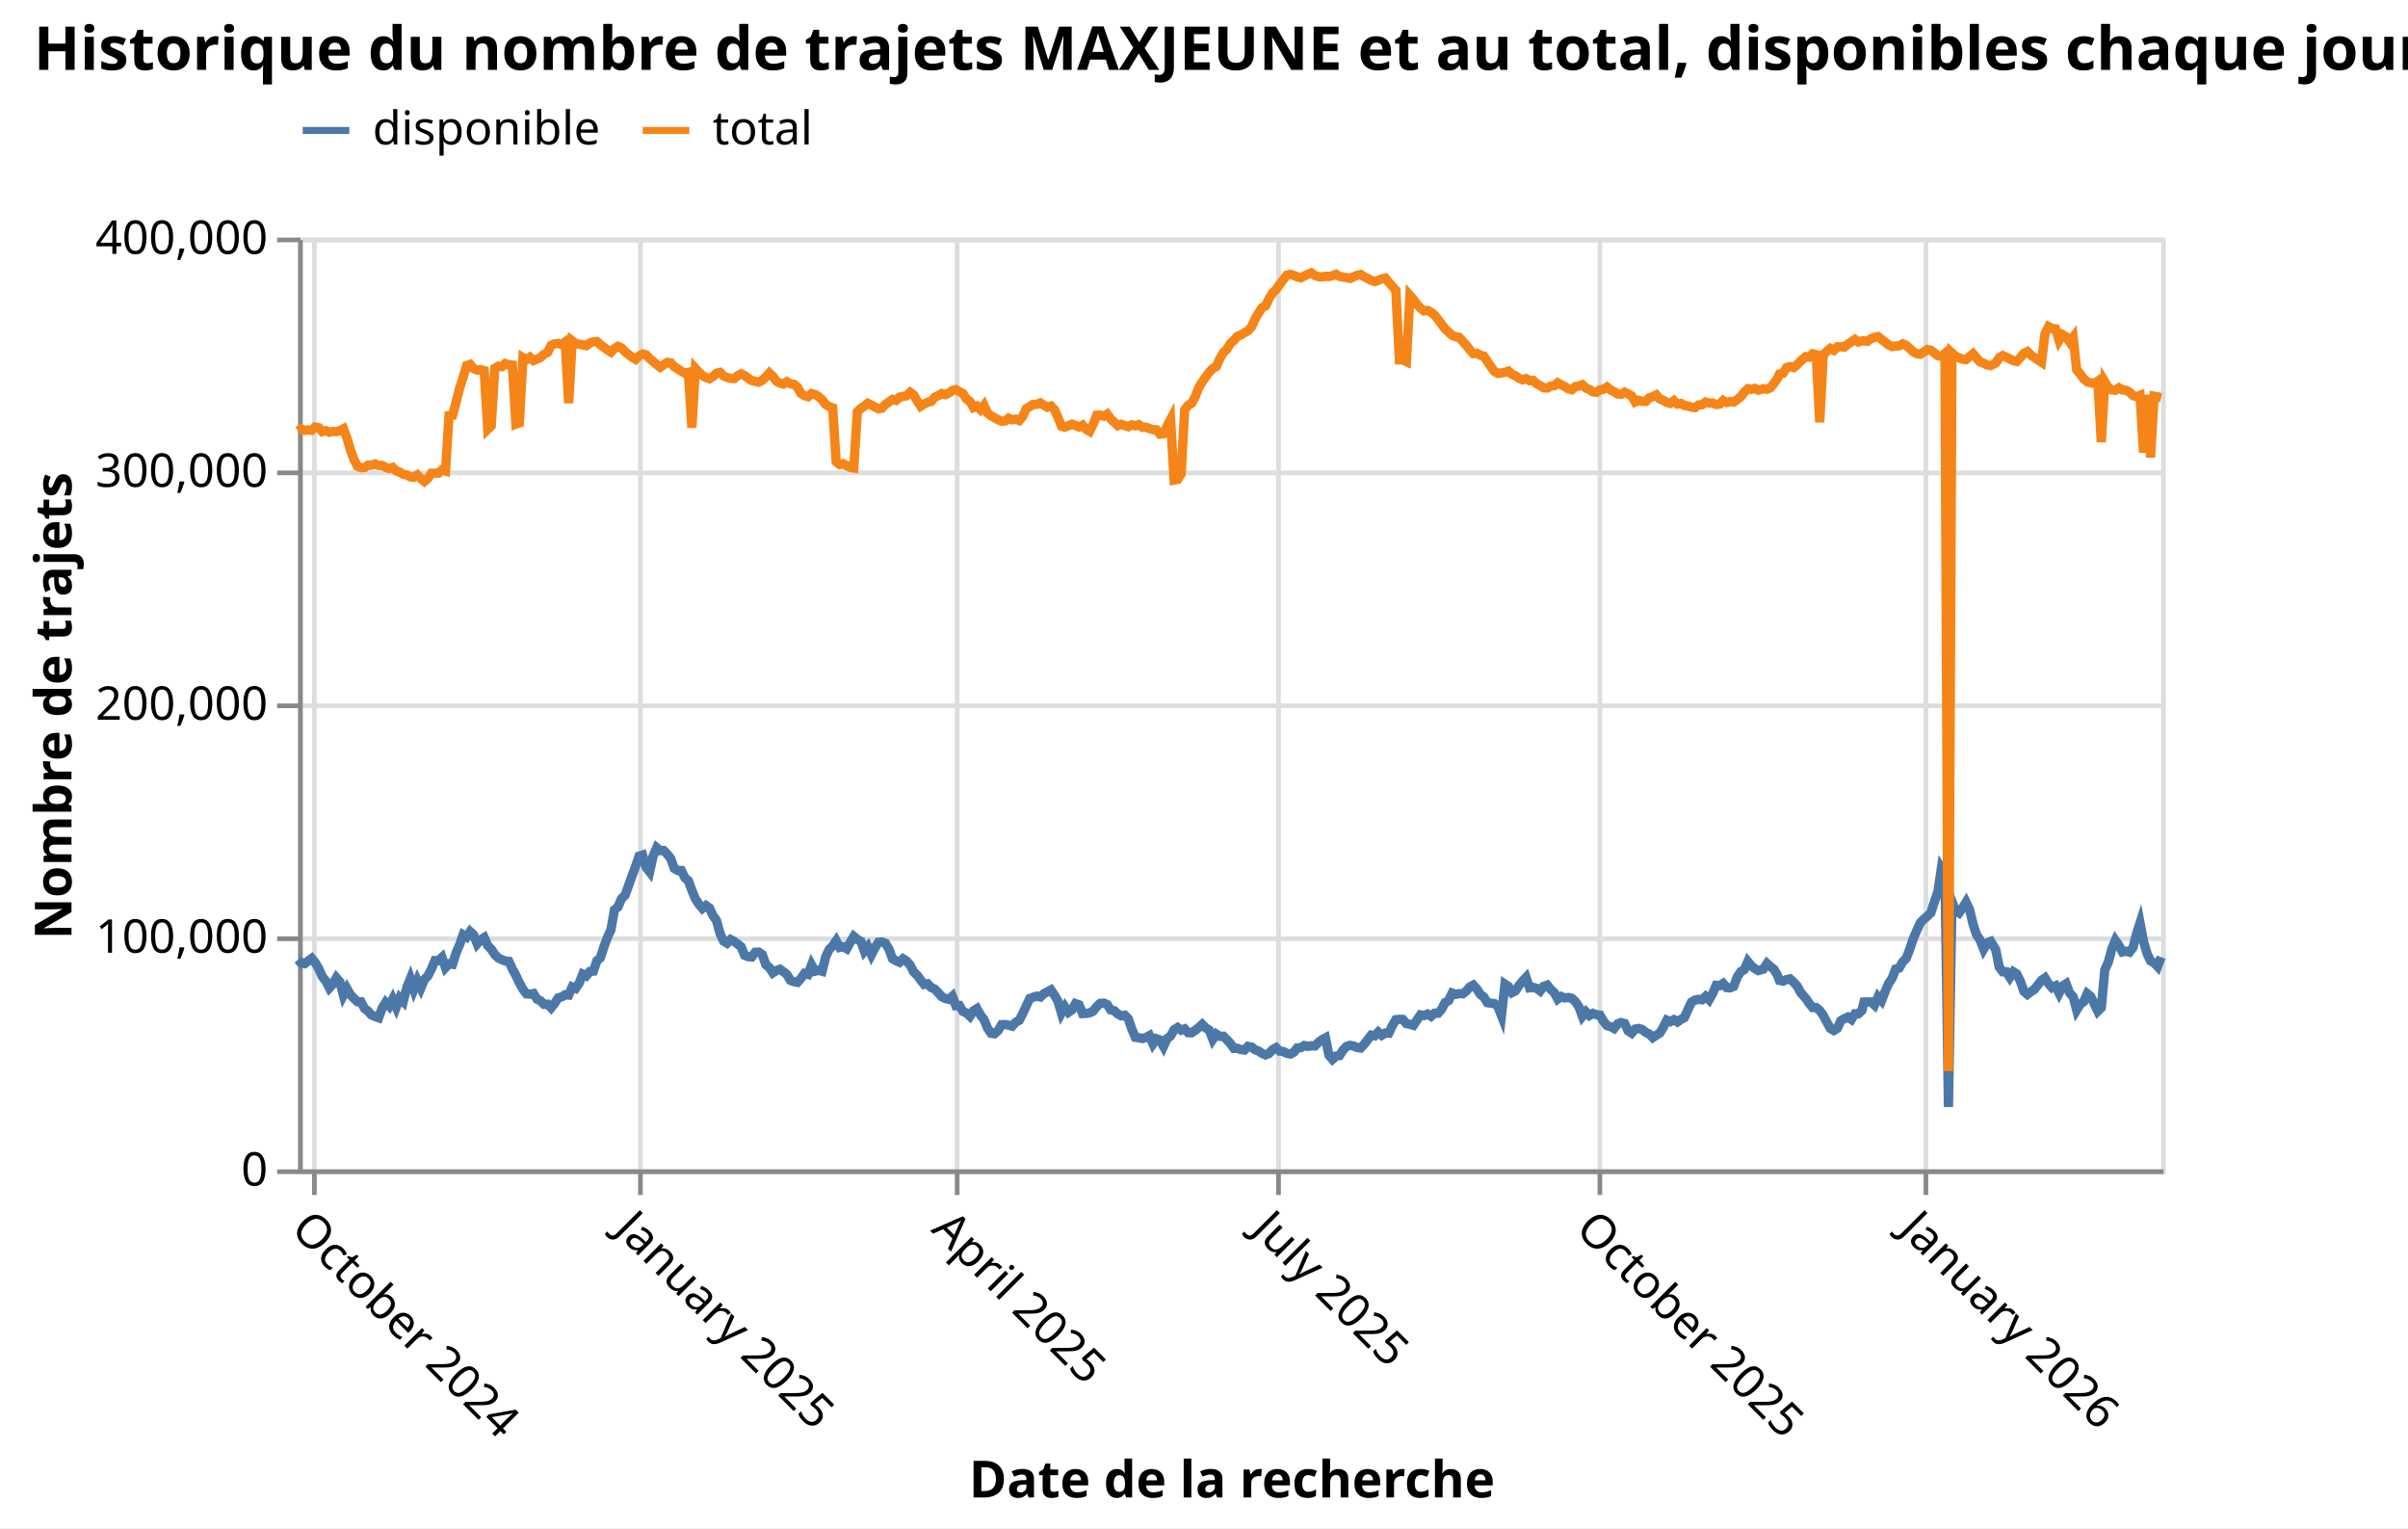
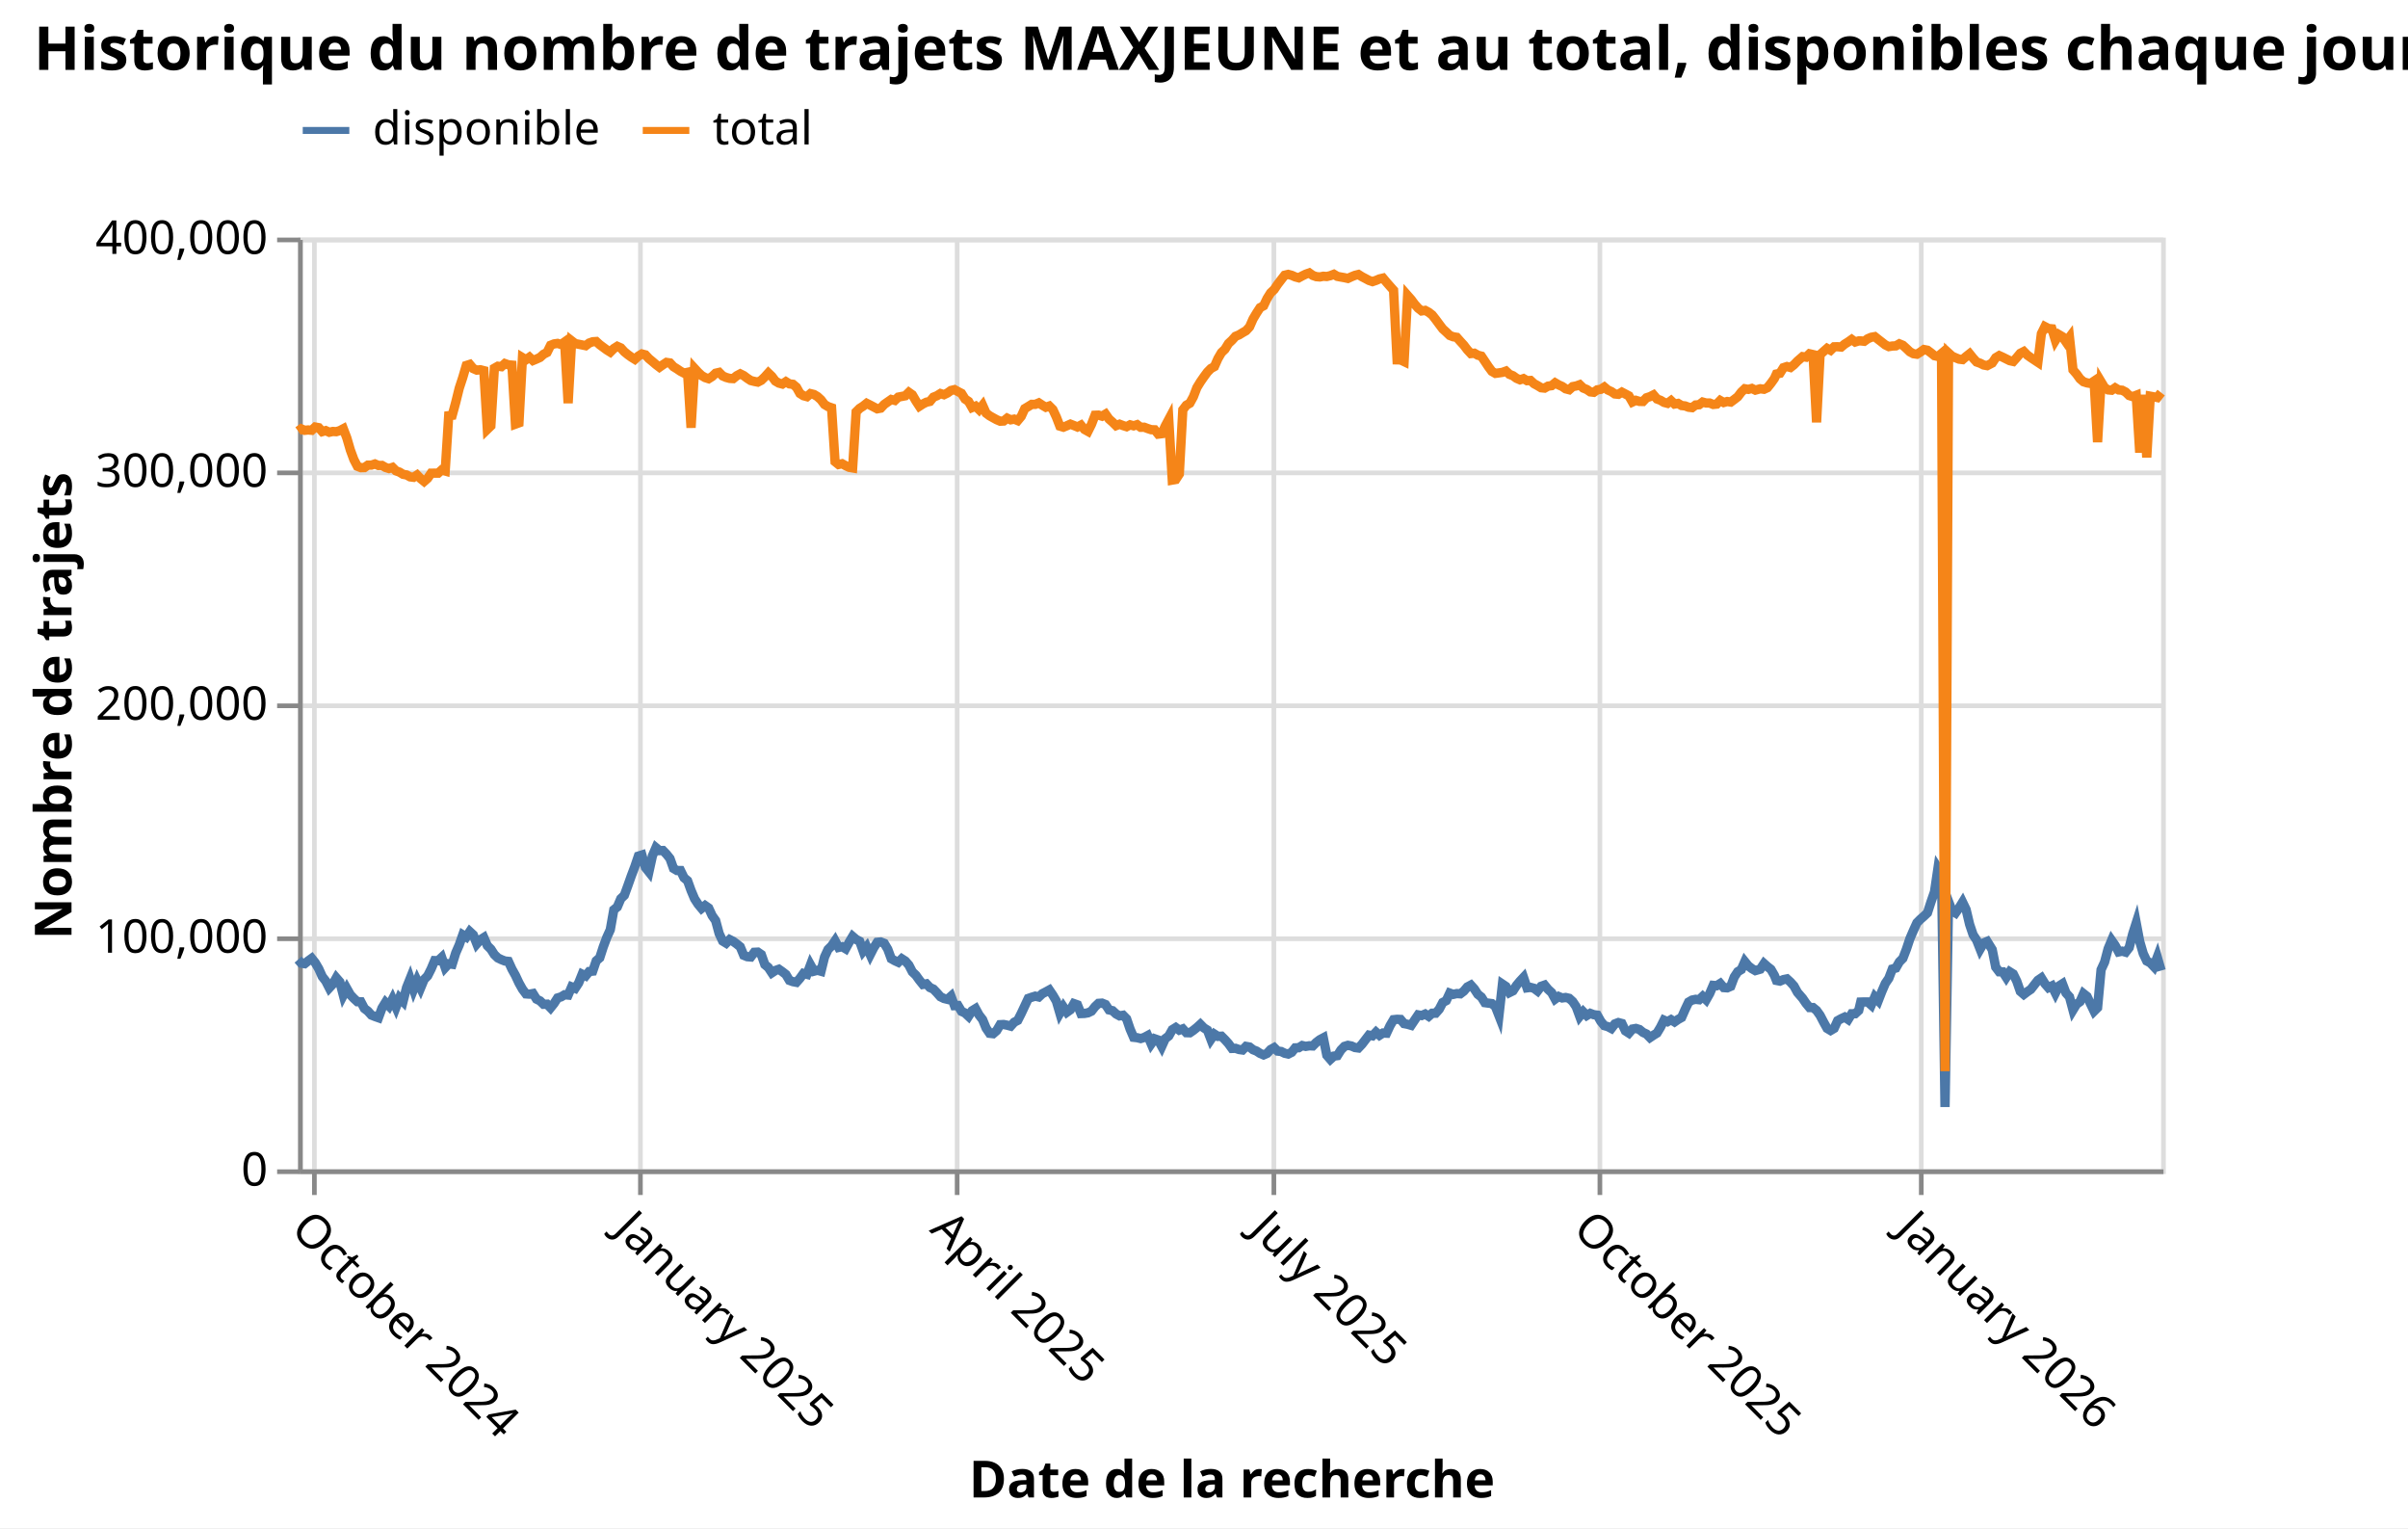
<svg xmlns="http://www.w3.org/2000/svg" version="1.1" class="marks" width="517" height="328" viewBox="0 0 517 328">
  <rect width="517" height="328" fill="white" />
  <g fill="none" stroke-miterlimit="10" transform="translate(64,51)">
    <g class="mark-group role-frame root" role="graphics-object" aria-roledescription="group mark container">
      <g transform="translate(0,0)">
        <path class="background" aria-hidden="true" d="M0.5,0.5h400v200h-400Z" stroke="#ddd" />
        <g>
          <g class="mark-group role-axis" aria-hidden="true">
            <g transform="translate(0.5,200.5)">
              <path class="background" aria-hidden="true" d="M0,0h0v0h0Z" pointer-events="none" />
              <g>
                <g class="mark-rule role-axis-grid" pointer-events="none">
                  <line transform="translate(3,-200)" x2="0" y2="200" stroke="#ddd" stroke-width="1" opacity="1" />
                  <line transform="translate(73,-200)" x2="0" y2="200" stroke="#ddd" stroke-width="1" opacity="1" />
                  <line transform="translate(141,-200)" x2="0" y2="200" stroke="#ddd" stroke-width="1" opacity="1" />
-                   <line transform="translate(210,-200)" x2="0" y2="200" stroke="#ddd" stroke-width="1" opacity="1" />
+                   <line transform="translate(209,-200)" x2="0" y2="200" stroke="#ddd" stroke-width="1" opacity="1" />
                  <line transform="translate(279,-200)" x2="0" y2="200" stroke="#ddd" stroke-width="1" opacity="1" />
-                   <line transform="translate(349,-200)" x2="0" y2="200" stroke="#ddd" stroke-width="1" opacity="1" />
+                   <line transform="translate(348,-200)" x2="0" y2="200" stroke="#ddd" stroke-width="1" opacity="1" />
                </g>
              </g>
              <path class="foreground" aria-hidden="true" d="" pointer-events="none" display="none" />
            </g>
          </g>
          <g class="mark-group role-axis" aria-hidden="true">
            <g transform="translate(0.5,0.5)">
              <path class="background" aria-hidden="true" d="M0,0h0v0h0Z" pointer-events="none" />
              <g>
                <g class="mark-rule role-axis-grid" pointer-events="none">
                  <line transform="translate(0,200)" x2="400" y2="0" stroke="#ddd" stroke-width="1" opacity="1" />
                  <line transform="translate(0,150)" x2="400" y2="0" stroke="#ddd" stroke-width="1" opacity="1" />
                  <line transform="translate(0,100)" x2="400" y2="0" stroke="#ddd" stroke-width="1" opacity="1" />
                  <line transform="translate(0,50)" x2="400" y2="0" stroke="#ddd" stroke-width="1" opacity="1" />
                  <line transform="translate(0,0)" x2="400" y2="0" stroke="#ddd" stroke-width="1" opacity="1" />
                </g>
              </g>
              <path class="foreground" aria-hidden="true" d="" pointer-events="none" display="none" />
            </g>
          </g>
          <g class="mark-group role-axis" role="graphics-symbol" aria-roledescription="axis" aria-label="X-axis titled 'Date de la recherche' for a time scale with values from September 2024 to March 2026">
            <g transform="translate(0.5,200.5)">
              <path class="background" aria-hidden="true" d="M0,0h0v0h0Z" pointer-events="none" />
              <g>
                <g class="mark-rule role-axis-tick" pointer-events="none">
                  <line transform="translate(3,0)" x2="0" y2="5" stroke="#888" stroke-width="1" opacity="1" />
                  <line transform="translate(73,0)" x2="0" y2="5" stroke="#888" stroke-width="1" opacity="1" />
                  <line transform="translate(141,0)" x2="0" y2="5" stroke="#888" stroke-width="1" opacity="1" />
-                   <line transform="translate(210,0)" x2="0" y2="5" stroke="#888" stroke-width="1" opacity="1" />
+                   <line transform="translate(209,0)" x2="0" y2="5" stroke="#888" stroke-width="1" opacity="1" />
                  <line transform="translate(279,0)" x2="0" y2="5" stroke="#888" stroke-width="1" opacity="1" />
-                   <line transform="translate(349,0)" x2="0" y2="5" stroke="#888" stroke-width="1" opacity="1" />
+                   <line transform="translate(348,0)" x2="0" y2="5" stroke="#888" stroke-width="1" opacity="1" />
                </g>
                <g class="mark-text role-axis-label" pointer-events="none">
-                   <text text-anchor="start" transform="translate(3.300762,7) rotate(45) translate(0,8)" font-family="sans-serif" font-size="10px" fill="#000" opacity="1">October 2024</text>
-                   <text text-anchor="start" transform="translate(72.82529,7) rotate(45) translate(0,8)" font-family="sans-serif" font-size="10px" fill="#000" opacity="1">January 2025</text>
-                   <text text-anchor="start" transform="translate(140.8384,7) rotate(45) translate(0,8)" font-family="sans-serif" font-size="10px" fill="#000" opacity="1">April 2025</text>
-                   <text text-anchor="start" transform="translate(209.6072,7) rotate(45) translate(0,8)" font-family="sans-serif" font-size="10px" fill="#000" opacity="1">July 2025</text>
-                   <text text-anchor="start" transform="translate(279.1318,7) rotate(45) translate(0,8)" font-family="sans-serif" font-size="10px" fill="#000" opacity="1">October 2025</text>
-                   <text text-anchor="start" transform="translate(348.6563,7) rotate(45) translate(0,8)" font-family="sans-serif" font-size="10px" fill="#000" opacity="1">January 2026</text>
+                   <text text-anchor="start" transform="translate(3.293922,7) rotate(45) translate(0,8)" font-family="sans-serif" font-size="10px" fill="#000" opacity="1">October 2024</text>
+                   <text text-anchor="start" transform="translate(72.67438,7) rotate(45) translate(0,8)" font-family="sans-serif" font-size="10px" fill="#000" opacity="1">January 2025</text>
+                   <text text-anchor="start" transform="translate(140.5466,7) rotate(45) translate(0,8)" font-family="sans-serif" font-size="10px" fill="#000" opacity="1">April 2025</text>
+                   <text text-anchor="start" transform="translate(209.1729,7) rotate(45) translate(0,8)" font-family="sans-serif" font-size="10px" fill="#000" opacity="1">July 2025</text>
+                   <text text-anchor="start" transform="translate(278.5534,7) rotate(45) translate(0,8)" font-family="sans-serif" font-size="10px" fill="#000" opacity="1">October 2025</text>
+                   <text text-anchor="start" transform="translate(347.9338,7) rotate(45) translate(0,8)" font-family="sans-serif" font-size="10px" fill="#000" opacity="1">January 2026</text>
                </g>
                <g class="mark-rule role-axis-domain" pointer-events="none">
                  <line transform="translate(0,0)" x2="400" y2="0" stroke="#888" stroke-width="1" opacity="1" />
                </g>
                <g class="mark-text role-axis-title" pointer-events="none">
                  <text text-anchor="middle" transform="translate(200,69.92215)" font-family="sans-serif" font-size="11px" font-weight="bold" fill="#000" opacity="1">Date de la recherche</text>
                </g>
              </g>
              <path class="foreground" aria-hidden="true" d="" pointer-events="none" display="none" />
            </g>
          </g>
          <g class="mark-group role-axis" role="graphics-symbol" aria-roledescription="axis" aria-label="Y-axis titled 'Nombre de trajets' for a linear scale with values from 0 to 400,000">
            <g transform="translate(0.5,0.5)">
              <path class="background" aria-hidden="true" d="M0,0h0v0h0Z" pointer-events="none" />
              <g>
                <g class="mark-rule role-axis-tick" pointer-events="none">
                  <line transform="translate(0,200)" x2="-5" y2="0" stroke="#888" stroke-width="1" opacity="1" />
                  <line transform="translate(0,150)" x2="-5" y2="0" stroke="#888" stroke-width="1" opacity="1" />
                  <line transform="translate(0,100)" x2="-5" y2="0" stroke="#888" stroke-width="1" opacity="1" />
                  <line transform="translate(0,50)" x2="-5" y2="0" stroke="#888" stroke-width="1" opacity="1" />
                  <line transform="translate(0,0)" x2="-5" y2="0" stroke="#888" stroke-width="1" opacity="1" />
                </g>
                <g class="mark-text role-axis-label" pointer-events="none">
                  <text text-anchor="end" transform="translate(-7,203)" font-family="sans-serif" font-size="10px" fill="#000" opacity="1">0</text>
                  <text text-anchor="end" transform="translate(-7,153)" font-family="sans-serif" font-size="10px" fill="#000" opacity="1">100,000</text>
                  <text text-anchor="end" transform="translate(-7,103)" font-family="sans-serif" font-size="10px" fill="#000" opacity="1">200,000</text>
                  <text text-anchor="end" transform="translate(-7,53)" font-family="sans-serif" font-size="10px" fill="#000" opacity="1">300,000</text>
                  <text text-anchor="end" transform="translate(-7,3)" font-family="sans-serif" font-size="10px" fill="#000" opacity="1">400,000</text>
                </g>
                <g class="mark-rule role-axis-domain" pointer-events="none">
                  <line transform="translate(0,200)" x2="0" y2="-200" stroke="#888" stroke-width="1" opacity="1" />
                </g>
                <g class="mark-text role-axis-title" pointer-events="none">
                  <text text-anchor="middle" transform="translate(-47.14746,100) rotate(-90) translate(0,-2)" font-family="sans-serif" font-size="11px" font-weight="bold" fill="#000" opacity="1">Nombre de trajets</text>
                </g>
              </g>
              <path class="foreground" aria-hidden="true" d="" pointer-events="none" display="none" />
            </g>
          </g>
          <g class="mark-group role-scope pathgroup" role="graphics-object" aria-roledescription="group mark container">
            <g transform="translate(0,0)">
              <path class="background" aria-hidden="true" d="M0,0h400v200h-400Z" />
              <g>
                <g class="mark-line role-mark marks" role="graphics-object" aria-roledescription="line mark container">
-                   <path aria-label="Date de la recherche: September 2024; Nombre de trajets: 90064; variable: disponible" role="graphics-symbol" aria-roledescription="line mark" d="M0,154.968L0.664,155.733L1.42,155.849L2.176,155.249L2.931,154.706L3.687,155.647L4.443,156.936L5.199,158.611L5.954,159.578L6.71,161.051L7.465,160.232L8.221,158.887L8.977,159.757L9.733,162.622L10.488,161.186L11.244,162.517L12,163.314L12.755,164.01L13.511,164.032L14.267,165.467L15.023,166.043L15.778,166.883L16.534,167.187L17.29,167.45L18.045,165.395L18.801,164.165L19.557,164.939L20.312,163.463L21.068,165.186L21.824,163.209L22.58,163.971L23.335,160.982L24.096,159.082L24.847,161.376L25.603,159.478L26.358,161.072L27.114,159.24L27.87,158.471L28.625,156.976L29.381,155.186L30.136,155.206L30.893,154.501L31.648,156.687L32.404,155.87L33.159,155.975L33.915,153.544L34.671,151.81L35.428,149.657L36.182,150.119L36.938,148.968L37.694,149.665L38.451,151.587L39.205,150.725L39.961,150.247L40.716,151.977L41.472,152.725L42.228,153.898L42.983,154.616L43.739,154.978L44.495,155.274L45.25,155.354L46.006,157.015L46.762,158.365L47.518,159.98L48.273,161.327L49.029,162.333L49.785,162.388L50.541,162.251L51.296,163.458L52.052,163.83L52.808,164.564L53.563,164.539L54.32,165.319L55.075,164.379L55.831,163.203L56.586,162.973L57.342,162.518L58.097,162.586L58.853,160.835L59.609,161.142L60.365,159.983L61.12,158.101L61.876,158.467L62.632,157.526L63.387,157.444L64.143,155.239L64.899,154.588L65.654,152.251L66.41,150.225L67.166,148.563L67.921,144.291L68.677,143.67L69.433,141.894L70.189,141.173L70.944,139.108L71.7,136.98L72.456,134.989L73.211,132.763L73.967,132.524L74.723,135.188L75.478,136.135L76.234,132.697L76.99,130.95L77.746,131.578L78.501,131.561L79.257,132.339L80.013,133.284L80.769,135.399L81.524,135.847L82.28,135.858L83.036,137.406L83.791,138.04L84.547,140.126L85.303,141.915L86.058,143.074L86.814,143.981L87.57,143.375L88.325,143.9L89.081,145.535L89.837,146.599L90.593,149.389L91.348,150.987L92.104,151.445L92.86,150.679L93.615,151.062L94.371,151.618L95.127,152.229L95.882,154.046L96.638,154.351L97.394,154.412L98.15,153.406L98.905,153.367L99.661,153.888L100.417,156.04L101.172,156.669L101.928,157.81L102.684,157.313L103.44,157.047L104.195,157.575L104.951,158.166L105.707,159.431L106.462,159.706L107.218,159.848L107.974,158.995L108.729,157.945L109.485,158.136L110.241,156.106L110.996,157.462L111.752,157.265L112.508,157.476L113.264,154.421L114.019,152.787L114.775,152.041L115.531,150.938L116.286,152.365L117.042,152.195L117.798,152.643L118.553,151.262L119.309,150.001L120.065,150.645L120.821,151.037L121.576,153.158L122.332,152.225L123.088,153.922L123.843,152.442L124.599,151.259L125.355,151.191L126.11,151.477L126.866,152.743L127.622,154.781L128.378,155.208L129.133,155.551L129.889,154.8L130.645,155.283L131.4,156.148L132.156,157.605L132.912,158.325L133.668,159.373L134.423,160.304L135.179,160.171L135.935,160.969L136.69,161.308L137.446,162.091L138.202,162.944L138.957,163.317L139.713,163.501L140.469,162.836L141.225,164.858L141.98,164.829L142.736,166.086L143.492,166.43L144.247,167.135L145.003,165.96L145.759,165.495L146.514,166.877L147.27,167.849L148.026,169.688L148.782,170.789L149.537,170.875L150.293,170.221L151.049,168.943L151.804,168.904L152.56,169.053L153.316,169.255L154.071,168.412L154.827,168.02L155.583,166.532L156.339,164.924L157.094,163.313L157.85,163.048L158.606,162.82L159.361,162.997L160.117,162.291L160.873,161.905L161.628,161.49L162.384,162.601L163.14,163.887L163.896,166.459L164.651,165.131L165.407,166.265L166.163,165.732L166.918,164.419L167.674,164.685L168.43,166.554L169.185,166.527L169.941,166.396L170.697,166.035L171.452,165.078L172.208,164.366L172.964,164.313L173.72,164.62L174.475,165.77L175.231,165.935L175.987,166.64L176.742,167.049L177.498,166.921L178.254,167.69L179.01,169.905L179.765,171.652L180.521,171.735L181.277,171.918L182.032,171.688L182.788,171.282L183.544,173.049L184.299,171.97L185.055,172.23L185.811,173.612L186.567,171.945L187.322,171.366L188.078,170.02L188.834,169.554L189.589,170.116L190.345,169.844L191.101,170.659L191.857,170.679L192.612,170.16L193.368,169.553L194.124,168.868L194.879,169.634L195.635,170.104L196.391,172.084L197.147,170.968L197.902,171.455L198.658,171.414L199.414,172.162L200.169,173L200.925,174.038L201.68,174.015L202.436,174.271L203.192,174.377L203.948,173.602L204.703,173.737L205.459,174.319L206.215,174.612L206.97,175.106L207.726,175.429L208.482,175.097L209.238,174.282L209.993,173.871L210.749,174.614L211.505,174.699L212.261,175.073L213.016,175.245L213.772,174.872L214.528,173.92L215.283,173.889L216.039,173.422L216.795,173.601L217.551,173.471L218.306,173.506L219.062,172.75L219.818,172.175L220.573,171.774L221.329,175.505L222.084,176.378L222.84,175.686L223.596,175.588L224.352,174.388L225.107,173.605L225.863,173.373L226.619,173.515L227.374,173.844L228.131,173.947L228.886,173.151L229.642,172.167L230.397,171.187L231.153,171.332L231.909,170.541L232.664,171.215L233.42,170.732L234.176,170.771L234.931,169.151L235.687,167.868L236.443,167.786L237.199,167.82L237.954,168.715L238.71,168.859L239.466,169.08L240.221,167.953L240.977,166.84L241.733,166.977L242.49,166.657L243.244,167.146L244,166.484L244.756,166.475L245.511,165.623L246.267,164.178L247.023,163.778L247.778,162.162L248.534,162.437L249.29,162.265L250.045,162.317L250.801,161.742L251.557,160.848L252.321,160.444L253.068,161.271L253.824,162.424L254.58,163.016L255.336,164.217L256.091,164.319L256.847,164.418L257.603,165.054L258.358,166.983L259.114,160.232L259.87,160.738L260.625,162.052L261.381,161.678L262.137,160.509L262.892,159.6L263.648,158.795L264.404,161.033L265.16,160.935L265.915,161.135L266.671,161.704L267.427,160.708L268.182,160.444L268.939,161.365L269.694,162.053L270.45,163.443L271.205,162.892L271.961,163.207L272.717,163.107L273.472,163.285L274.228,163.972L274.984,165.093L275.739,167.142L276.495,166.188L277.251,166.971L278.006,166.514L278.762,166.797L279.518,166.898L280.274,168.219L281.029,169.148L281.785,169.359L282.541,169.754L283.296,168.774L284.052,168.487L284.808,168.685L285.563,170.267L286.319,170.754L287.075,169.882L287.831,169.748L288.586,169.979L289.342,170.59L290.098,170.941L290.853,171.71L291.609,171.203L292.365,170.738L293.121,169.486L293.876,167.974L294.632,168.298L295.388,167.867L296.143,168.346L296.899,167.821L297.655,167.402L298.41,165.689L299.167,164.094L299.922,163.656L300.677,163.5L301.433,163.587L302.189,162.873L302.945,163.597L303.7,162.261L304.456,160.504L305.212,160.572L305.967,160.1L306.723,160.98L307.479,161.035L308.235,160.705L308.99,158.704L309.746,157.564L310.502,157.112L311.257,155.393L312.013,156.323L312.769,156.904L313.524,157.334L314.584,157.028L315.387,155.821L316.117,156.472L316.871,157.061L317.626,158.366L318.059,159.443L318.814,159.592L319.57,159.266L320.326,159.113L321.081,159.8L321.837,160.641L322.593,162.019L323.691,163.283L324.428,164.362L325.184,165.269L325.94,165.269L326.695,165.882L327.451,166.94L328.206,168.382L328.962,169.732L329.718,170.182L330.473,169.737L331.229,168.081L331.987,167.658L332.744,167.31L333.497,167.822L334.253,166.598L335.008,166.586L335.763,165.885L336.195,164.085L336.951,164.059L337.707,164.067L338.463,164.733L339.218,162.967L339.974,163.781L340.73,161.834L341.485,160.089L342.241,158.98L342.997,156.998L343.752,156.787L344.508,155.466L345.264,154.703L346.02,152.749L346.775,150.484L347.531,148.73L348.287,147.071L349.042,146.313L349.798,145.653L350.554,144.94L351.309,142.597L352.065,140.436L352.821,135.323L353.577,136.51L354.332,186.612L355.088,142.499L355.844,144.484L356.599,144.958L357.355,143.886L358.111,142.659L358.867,144.224L359.622,147.405L360.378,149.643L361.134,150.798L361.889,152.713L362.645,151.395L363.401,151.076L364.482,152.824L365.238,156.59L365.992,157.584L366.748,157.599L367.504,158.775L368.26,157.593L369.016,158.066L369.772,159.612L370.53,161.791L371.283,162.439L372.039,161.866L372.795,161.353L374.307,159.422L375.062,158.908L375.818,160.134L376.573,160.994L377.329,160.624L378.086,162.154L378.841,160.64L379.598,160.16L380.352,162.131L381.108,162.968L381.864,165.794L382.621,164.55L383.374,164.01L384.13,162.283L384.889,162.883L385.642,164.48L386.398,166.041L387.153,165.287L387.908,157.145L388.664,155.509L389.421,152.648L390.176,150.842L390.932,151.924L391.688,153.325L392.443,153.163L393.198,153.38L393.954,152.399L394.713,149.456L395.466,147.11L396.222,151.1L396.977,153.679L397.733,155.268L398.488,155.663L399.244,156.453L400,154.444" stroke="#4c78a8" stroke-width="2" />
+                   <path aria-label="Date de la recherche: September 2024; Nombre de trajets: 90064; variable: disponible" role="graphics-symbol" aria-roledescription="line mark" d="M0,154.968L0.663,155.733L1.417,155.849L2.171,155.249L2.925,154.706L3.679,155.647L4.434,156.936L5.188,158.611L5.942,159.578L6.696,161.051L7.45,160.232L8.204,158.887L8.958,159.757L9.712,162.622L10.467,161.186L11.221,162.517L11.975,163.314L12.729,164.01L13.483,164.032L14.237,165.467L14.991,166.043L15.746,166.883L16.5,167.187L17.254,167.45L18.008,165.395L18.762,164.165L19.516,164.939L20.27,163.463L21.025,165.186L21.779,163.209L22.533,163.971L23.287,160.982L24.046,159.082L24.795,161.376L25.549,159.478L26.303,161.072L27.058,159.24L27.812,158.471L28.566,156.976L29.32,155.186L30.074,155.206L30.829,154.501L31.582,156.687L32.336,155.87L33.091,155.975L33.845,153.544L34.599,151.81L35.355,149.657L36.107,150.119L36.861,148.968L37.615,149.665L38.372,151.587L39.124,150.725L39.879,150.247L40.632,151.977L41.386,152.725L42.14,153.898L42.894,154.616L43.648,154.978L44.403,155.274L45.157,155.354L45.911,157.015L46.665,158.365L47.419,159.98L48.173,161.327L48.927,162.333L49.682,162.388L50.436,162.251L51.19,163.458L51.945,163.83L52.698,164.564L53.452,164.539L54.207,165.319L54.961,164.379L55.715,163.203L56.469,162.973L57.223,162.518L57.977,162.586L58.731,160.835L59.485,161.142L60.239,159.983L60.994,158.101L61.748,158.467L62.502,157.526L63.256,157.444L64.01,155.239L64.764,154.588L65.518,152.251L66.273,150.225L67.027,148.563L67.781,144.291L68.535,143.67L69.289,141.894L70.043,141.173L70.797,139.108L71.551,136.98L72.306,134.989L73.06,132.763L73.814,132.524L74.568,135.188L75.322,136.135L76.076,132.697L76.83,130.95L77.585,131.578L78.339,131.561L79.093,132.339L79.847,133.284L80.601,135.399L81.355,135.847L82.109,135.858L82.863,137.406L83.618,138.04L84.372,140.126L85.126,141.915L85.88,143.074L86.634,143.981L87.388,143.375L88.142,143.9L88.897,145.535L89.651,146.599L90.405,149.389L91.159,150.987L91.913,151.445L92.667,150.679L93.421,151.062L94.175,151.618L94.93,152.229L95.684,154.046L96.438,154.351L97.192,154.412L97.946,153.406L98.7,153.367L99.454,153.888L100.209,156.04L100.963,156.669L101.717,157.81L102.471,157.313L103.225,157.047L103.979,157.575L104.733,158.166L105.488,159.431L106.242,159.706L106.996,159.848L107.75,158.995L108.504,157.945L109.258,158.136L110.013,156.106L110.766,157.462L111.521,157.265L112.275,157.476L113.029,154.421L113.783,152.787L114.537,152.041L115.291,150.938L116.045,152.365L116.8,152.195L117.554,152.643L118.308,151.262L119.062,150.001L119.816,150.645L120.57,151.037L121.324,153.158L122.079,152.225L122.833,153.922L123.587,152.442L124.341,151.259L125.095,151.191L125.849,151.477L126.603,152.743L127.357,154.781L128.112,155.208L128.866,155.551L129.62,154.8L130.374,155.283L131.128,156.148L131.882,157.605L132.636,158.325L133.391,159.373L134.145,160.304L134.899,160.171L135.653,160.969L136.407,161.308L137.161,162.091L137.915,162.944L138.669,163.317L139.424,163.501L140.178,162.836L140.932,164.858L141.686,164.829L142.44,166.086L143.194,166.43L143.948,167.135L144.702,165.96L145.457,165.495L146.211,166.877L146.965,167.849L147.719,169.688L148.473,170.789L149.227,170.875L149.981,170.221L150.736,168.943L151.49,168.904L152.244,169.053L152.998,169.255L153.752,168.412L154.506,168.02L155.26,166.532L156.015,164.924L156.769,163.313L157.523,163.048L158.277,162.82L159.031,162.997L159.785,162.291L160.539,161.905L161.293,161.49L162.048,162.601L162.802,163.887L163.556,166.459L164.31,165.131L165.064,166.265L165.818,165.732L166.572,164.419L167.327,164.685L168.081,166.554L168.835,166.527L169.589,166.396L170.343,166.035L171.097,165.078L171.851,164.366L172.605,164.313L173.36,164.62L174.114,165.77L174.868,165.935L175.622,166.64L176.376,167.049L177.13,166.921L177.884,167.69L178.639,169.905L179.393,171.652L180.147,171.735L180.901,171.918L181.655,171.688L182.409,171.282L183.163,173.049L183.918,171.97L184.672,172.23L185.426,173.612L186.18,171.945L186.934,171.366L187.688,170.02L188.442,169.554L189.197,170.116L189.951,169.844L190.705,170.659L191.459,170.679L192.213,170.16L192.967,169.553L193.721,168.868L194.476,169.634L195.23,170.104L195.984,172.084L196.738,170.968L197.492,171.455L198.247,171.414L199.001,172.162L199.754,173L200.508,174.038L201.263,174.015L202.017,174.271L202.771,174.377L203.525,173.602L204.279,173.737L205.033,174.319L205.788,174.612L206.542,175.106L207.296,175.429L208.05,175.097L208.804,174.282L209.558,173.871L210.312,174.614L211.066,174.699L211.821,175.073L212.575,175.245L213.329,174.872L214.083,173.92L214.837,173.889L215.591,173.422L216.345,173.601L217.1,173.471L217.854,173.506L218.608,172.75L219.362,172.175L220.116,171.774L220.87,175.505L221.624,176.378L222.379,175.686L223.133,175.588L223.887,174.388L224.641,173.605L225.395,173.373L226.149,173.515L226.903,173.844L227.658,173.947L228.412,173.151L229.166,172.167L229.92,171.187L230.674,171.332L231.428,170.541L232.182,171.215L232.936,170.732L233.69,170.771L234.445,169.151L235.199,167.868L235.953,167.786L236.707,167.82L237.461,168.715L238.215,168.859L238.969,169.08L239.724,167.953L240.478,166.84L241.232,166.977L241.987,166.657L242.74,167.146L243.494,166.484L244.248,166.475L245.003,165.623L245.757,164.178L246.511,163.778L247.265,162.162L248.019,162.437L248.773,162.265L249.527,162.317L250.282,161.742L251.036,160.848L251.798,160.444L252.544,161.271L253.298,162.424L254.052,163.016L254.806,164.217L255.56,164.319L256.315,164.418L257.069,165.054L257.823,166.983L258.577,160.232L259.331,160.738L260.085,162.052L260.839,161.678L261.594,160.509L262.348,159.6L263.102,158.795L263.856,161.033L264.61,160.935L265.364,161.135L266.118,161.704L266.872,160.708L267.627,160.444L268.381,161.365L269.135,162.053L269.889,163.443L270.643,162.892L271.397,163.207L272.151,163.107L272.906,163.285L273.66,163.972L274.414,165.093L275.168,167.142L275.922,166.188L276.676,166.971L277.43,166.514L278.184,166.797L278.939,166.898L279.693,168.219L280.447,169.148L281.201,169.359L281.955,169.754L282.709,168.774L283.463,168.487L284.218,168.685L284.972,170.267L285.726,170.754L286.48,169.882L287.234,169.748L287.988,169.979L288.742,170.59L289.497,170.941L290.251,171.71L291.005,171.203L291.759,170.738L292.513,169.486L293.267,167.974L294.021,168.298L294.775,167.867L295.53,168.346L296.284,167.821L297.038,167.402L297.792,165.689L298.547,164.094L299.3,163.656L300.054,163.5L300.809,163.587L301.563,162.873L302.317,163.597L303.071,162.261L303.825,160.504L304.579,160.572L305.333,160.1L306.087,160.98L306.842,161.035L307.596,160.705L308.35,158.704L309.104,157.564L309.858,157.112L310.612,155.393L311.366,156.323L312.121,156.904L312.875,157.334L313.932,157.028L314.734,155.821L315.462,156.472L316.214,157.061L316.968,158.366L317.399,159.443L318.154,159.592L318.908,159.266L319.662,159.113L320.416,159.8L321.17,160.641L321.924,162.019L323.02,163.283L323.755,164.362L324.51,165.269L325.264,165.269L326.018,165.882L326.773,166.94L327.526,168.382L328.281,169.732L329.034,170.182L329.788,169.737L330.543,168.081L331.299,167.658L332.055,167.31L332.806,167.822L333.56,166.598L334.313,166.586L335.068,165.885L335.499,164.085L336.253,164.059L337.007,164.067L337.761,164.733L338.515,162.967L339.27,163.781L340.024,161.834L340.778,160.089L341.532,158.98L342.286,156.998L343.04,156.787L343.794,155.466L344.548,154.703L345.303,152.749L346.057,150.484L346.811,148.73L347.565,147.071L348.319,146.313L349.073,145.653L349.827,144.94L350.582,142.597L351.336,140.436L352.09,135.323L352.844,136.51L353.598,186.612L354.352,142.499L355.106,144.484L355.86,144.958L356.615,143.886L357.369,142.659L358.123,144.224L358.877,147.405L359.631,149.643L360.385,150.798L361.139,152.713L361.894,151.395L362.648,151.076L363.727,152.824L364.481,156.59L365.234,157.584L365.988,157.599L366.742,158.775L367.497,157.593L368.251,158.066L369.006,159.612L369.762,161.791L370.514,162.439L371.268,161.866L372.022,161.353L373.531,159.422L374.285,158.908L375.039,160.134L375.793,160.994L376.547,160.624L377.302,162.154L378.056,160.64L378.811,160.16L379.564,162.131L380.318,162.968L381.073,165.794L381.828,164.55L382.58,164.01L383.334,162.283L384.091,162.883L384.843,164.48L385.597,166.041L386.351,165.287L387.105,157.145L387.859,155.509L388.614,152.648L389.368,150.842L390.122,151.924L390.876,153.325L391.629,153.163L392.383,153.38L393.138,152.399L393.895,149.456L394.646,147.11L395.401,151.1L396.155,153.679L396.909,155.268L397.662,155.663L398.417,156.453L399.171,154.444L400,157.331" stroke="#4c78a8" stroke-width="2" />
                </g>
              </g>
              <path class="foreground" aria-hidden="true" d="" display="none" />
            </g>
            <g transform="translate(0,0)">
              <path class="background" aria-hidden="true" d="M0,0h400v200h-400Z" />
              <g>
                <g class="mark-line role-mark marks" role="graphics-object" aria-roledescription="line mark container">
-                   <path aria-label="Date de la recherche: September 2024; Nombre de trajets: 316947; variable: total" role="graphics-symbol" aria-roledescription="line mark" d="M0,41.527L0.664,41.049L1.42,41.365L2.176,41.288L2.931,41.358L3.687,40.661L4.443,40.8L5.199,41.647L5.954,41.43L6.71,41.781L7.465,41.611L8.221,41.656L8.977,41.43L9.733,41.03L10.488,43.01L11.244,45.596L12,47.643L12.755,49.087L13.511,49.384L14.267,49.365L15.023,48.839L15.778,48.832L16.534,48.585L17.29,48.91L18.045,48.899L18.801,49.331L19.557,49.564L20.312,49.321L21.068,50.066L21.824,50.34L22.58,50.805L23.335,50.942L24.096,51.354L24.847,51.45L25.603,50.957L26.358,51.726L27.114,52.334L27.87,51.669L28.625,50.57L29.381,50.564L30.136,50.562L30.893,49.876L31.648,50.093L32.404,38.228L33.159,38.143L33.915,35.371L34.671,32.326L35.428,30.021L36.182,27.456L36.938,27.215L37.694,28.117L38.451,28.444L39.205,28.367L39.961,28.557L40.716,41.151L41.472,40.42L42.228,28.041L42.983,27.611L43.739,27.705L44.495,27.039L45.25,27.306L46.006,27.371L46.762,40.039L47.518,39.766L48.273,25.754L49.029,26.212L49.785,25.675L50.541,26.382L51.296,26.069L52.052,25.719L52.808,25.039L53.563,24.65L54.32,23.12L55.075,22.817L55.831,22.71L56.586,22.94L57.342,22.407L58.097,35.535L58.853,22.16L59.609,22.744L60.365,22.89L61.12,23.04L61.876,23.195L62.632,22.626L63.387,22.355L64.143,22.304L64.899,22.991L65.654,23.55L66.41,24.107L67.166,24.576L67.921,23.818L68.677,23.341L69.433,23.676L70.189,24.5L70.944,25.115L71.7,25.657L72.456,26.126L73.211,25.436L73.967,24.98L74.723,25.17L75.478,25.974L76.234,26.597L76.99,27.242L77.746,27.815L78.501,27.286L79.257,26.791L80.013,26.904L80.769,27.712L81.524,28.178L82.28,28.689L83.036,29.084L83.791,28.919L84.547,40.807L85.303,28.083L86.058,28.901L86.814,29.61L87.57,30.048L88.325,30.29L89.081,29.815L89.837,29.11L90.593,28.935L91.348,29.696L92.104,30.018L92.86,30.221L93.615,30.265L94.371,29.649L95.127,29.249L95.882,29.627L96.638,30.194L97.394,30.682L98.15,30.869L98.905,31.018L99.661,30.63L100.417,29.898L101.172,29.063L101.928,29.787L102.684,30.791L103.44,31.233L104.195,31.43L104.951,30.925L105.707,31.398L106.462,31.486L107.218,32.116L107.974,33.46L108.729,33.938L109.485,34.14L110.241,33.49L110.996,33.675L111.752,34.13L112.508,34.822L113.264,35.822L114.019,36.272L114.775,36.531L115.531,48.092L116.286,48.7L117.042,48.537L117.798,48.953L118.553,49.309L119.309,49.441L120.065,37.403L120.821,36.658L121.576,36.172L122.332,35.573L123.088,35.953L123.843,36.352L124.599,36.749L125.355,36.606L126.11,35.803L126.866,35.27L127.622,34.746L128.378,34.945L129.133,34.238L129.889,34.09L130.645,33.953L131.4,33.214L132.156,33.749L132.912,35.042L133.668,36.193L134.423,35.709L135.179,35.329L135.935,35.163L136.69,34.246L137.446,33.944L138.202,33.472L138.957,33.717L139.713,33.352L140.469,32.816L141.225,32.633L141.98,33.048L142.736,33.438L143.492,34.651L144.247,35.16L145.003,36.488L145.759,36.186L146.514,36.929L147.27,35.987L148.026,37.685L148.782,38.249L149.537,38.674L150.293,39.089L151.049,39.408L151.804,39.365L152.56,38.758L153.316,39.11L154.071,38.964L154.827,39.274L155.583,38.372L156.339,36.711L157.094,36.258L157.85,35.788L158.606,35.793L159.361,35.479L160.117,35.973L160.873,36.414L161.628,36.152L162.384,36.902L163.14,38.521L163.896,40.467L164.651,40.691L165.407,40.384L166.163,40.043L166.918,40.336L167.674,40.649L168.43,40.256L169.185,41.172L169.941,41.592L170.697,40.08L171.452,38.132L172.208,38.1L172.964,38.331L173.72,37.88L174.475,38.948L175.231,39.611L175.987,40.357L176.742,40.06L177.498,40.349L178.254,40.586L179.01,40.189L179.765,40.399L180.521,40.158L181.277,40.715L182.032,40.699L182.788,40.983L183.544,41.231L184.299,41.256L185.055,42.185L185.811,42.09L186.567,40.438L187.322,39.02L188.078,52.049L188.834,51.912L189.589,50.752L190.345,36.969L191.101,35.983L191.857,35.548L192.612,34.173L193.368,32.211L194.124,30.981L194.879,29.89L195.635,28.866L196.391,28.1L197.147,27.683L197.902,25.971L198.658,24.683L199.414,23.962L200.169,22.735L200.925,22.033L201.68,21.19L202.436,20.884L203.192,20.419L203.948,19.985L204.703,19.168L205.459,17.456L206.215,16.19L206.97,15.035L207.726,14.634L208.482,13.064L209.238,11.864L209.993,11.148L210.749,10.03L211.505,9.048L212.261,8.079L213.016,7.898L213.772,8.097L214.528,8.432L215.283,8.631L216.039,8.218L216.795,7.851L217.551,7.582L218.306,8.117L219.062,8.381L219.818,8.445L220.573,8.299L221.329,8.35L222.084,8.168L222.84,7.874L223.596,8.324L224.352,8.467L225.107,8.599L225.863,8.763L226.619,8.411L227.374,8.105L228.131,7.916L228.886,8.394L229.642,8.785L230.397,9.192L231.153,9.444L231.909,9.189L232.664,8.868L233.42,8.691L234.176,9.589L234.931,10.45L235.687,11.298L236.443,26.241L237.199,26.255L237.954,26.615L238.71,12.424L239.466,13.281L240.221,14.295L240.977,15.142L241.733,15.736L242.49,15.622L243.244,16.027L244,16.613L244.756,17.571L245.511,18.592L246.267,19.595L247.023,20.28L247.778,21.004L248.534,21.29L249.29,21.409L250.045,22.259L250.801,23.083L251.557,24.075L252.321,24.892L253.068,24.815L253.824,25.244L254.58,25.441L255.336,26.561L256.091,27.699L256.847,28.712L257.603,29.141L258.358,29.038L259.114,28.923L259.87,28.652L260.625,29.351L261.381,29.653L262.137,30.2L262.892,30.52L263.648,30.271L264.404,30.71L265.16,30.667L265.915,31.361L266.671,31.769L267.427,32.228L268.182,32.306L268.939,31.876L269.694,31.782L270.45,31.17L271.205,31.611L271.961,31.946L272.717,32.459L273.472,32.654L274.228,31.981L274.984,31.844L275.739,31.574L276.495,32.295L277.251,32.595L278.006,33.111L278.762,33.202L279.518,32.672L280.274,32.566L281.029,32.081L281.785,32.709L282.541,33.048L283.296,33.56L284.052,33.638L284.808,33.176L285.563,33.573L286.319,33.975L287.075,35.29L287.831,34.936L288.586,35.158L289.342,35.173L290.098,34.383L290.853,34.136L291.609,33.757L292.365,34.643L293.121,34.921L293.876,35.372L294.632,35.572L295.388,35.004L296.143,35.725L296.899,35.591L297.655,36.046L298.41,36.129L299.167,36.411L299.922,36.495L300.677,35.929L301.433,35.871L302.189,35.301L302.945,35.509L303.7,35.509L304.456,35.814L305.212,35.738L305.967,34.966L306.723,35.394L307.479,35.18L308.235,35.303L308.99,34.746L309.746,34.16L310.502,33.165L311.257,32.445L312.013,32.579L312.769,32.374L313.524,32.739L314.584,32.449L315.387,32.556L316.117,32.219L316.871,31.284L317.626,30.231L318.059,29.282L318.814,29.126L319.57,27.921L320.326,27.676L321.081,27.879L321.837,27.284L322.593,26.502L323.691,25.553L324.428,25.661L325.184,24.935L325.94,25.109L326.695,39.657L327.451,25.119L328.206,24.443L328.962,23.78L329.718,24.181L330.473,23.443L331.229,23.422L331.987,23.494L332.744,22.861L333.497,22.395L334.253,21.859L335.008,22.405L335.763,22.175L336.195,22.17L336.951,22.253L337.707,21.71L338.463,21.394L339.218,21.258L339.974,21.857L340.73,22.439L341.485,23.033L342.241,23.395L342.997,23.27L343.752,23.237L344.508,22.803L345.264,23.117L346.02,23.798L346.775,24.517L347.531,24.92L348.287,25.031L349.042,24.564L349.798,24.028L350.554,24.176L351.309,24.738L352.065,25.347L352.821,25.513L353.577,24.879L354.332,178.925L355.088,24.768L355.844,25.453L356.599,25.789L357.355,26.089L358.111,26.18L358.867,25.529L359.622,24.935L360.378,25.871L361.134,26.7L361.889,26.965L362.645,27.343L363.401,27.483L364.482,26.915L365.238,25.784L365.992,25.331L366.748,25.67L367.504,26.047L368.26,26.418L369.016,26.584L369.772,25.747L370.53,24.838L371.283,24.454L372.039,25.225L372.795,25.757L374.307,26.757L375.062,20.622L375.818,19.107L376.573,19.508L377.329,19.581L378.086,22.066L378.841,20.829L379.598,21.273L380.352,22.379L381.108,21.385L381.864,28.397L382.621,29.265L383.374,30.309L384.13,30.947L384.889,31.184L385.642,31.307L386.398,30.804L387.153,43.911L387.908,30.944L388.664,32.2L389.421,32.687L390.176,32.757L390.932,32.246L391.688,32.696L392.443,32.761L393.198,33.153L393.954,33.895L394.713,34.136L395.466,33.849L396.222,46.143L396.977,33.753L397.733,47.188L398.488,34.039L399.244,34.177L400,34.329" stroke="#f58518" stroke-width="2" />
+                   <path aria-label="Date de la recherche: September 2024; Nombre de trajets: 316947; variable: total" role="graphics-symbol" aria-roledescription="line mark" d="M0,41.527L0.663,41.049L1.417,41.365L2.171,41.288L2.925,41.358L3.679,40.661L4.434,40.8L5.188,41.647L5.942,41.43L6.696,41.781L7.45,41.611L8.204,41.656L8.958,41.43L9.712,41.03L10.467,43.01L11.221,45.596L11.975,47.643L12.729,49.087L13.483,49.384L14.237,49.365L14.991,48.839L15.746,48.832L16.5,48.585L17.254,48.91L18.008,48.899L18.762,49.331L19.516,49.564L20.27,49.321L21.025,50.066L21.779,50.34L22.533,50.805L23.287,50.942L24.046,51.354L24.795,51.45L25.549,50.957L26.303,51.726L27.058,52.334L27.812,51.669L28.566,50.57L29.32,50.564L30.074,50.562L30.829,49.876L31.582,50.093L32.336,38.228L33.091,38.143L33.845,35.371L34.599,32.326L35.355,30.021L36.107,27.456L36.861,27.215L37.615,28.117L38.372,28.444L39.124,28.367L39.879,28.557L40.632,41.151L41.386,40.42L42.14,28.041L42.894,27.611L43.648,27.705L44.403,27.039L45.157,27.306L45.911,27.371L46.665,40.039L47.419,39.766L48.173,25.754L48.927,26.212L49.682,25.675L50.436,26.382L51.19,26.069L51.945,25.719L52.698,25.039L53.452,24.65L54.207,23.12L54.961,22.817L55.715,22.71L56.469,22.94L57.223,22.407L57.977,35.535L58.731,22.16L59.485,22.744L60.239,22.89L60.994,23.04L61.748,23.195L62.502,22.626L63.256,22.355L64.01,22.304L64.764,22.991L65.518,23.55L66.273,24.107L67.027,24.576L67.781,23.818L68.535,23.341L69.289,23.676L70.043,24.5L70.797,25.115L71.551,25.657L72.306,26.126L73.06,25.436L73.814,24.98L74.568,25.17L75.322,25.974L76.076,26.597L76.83,27.242L77.585,27.815L78.339,27.286L79.093,26.791L79.847,26.904L80.601,27.712L81.355,28.178L82.109,28.689L82.863,29.084L83.618,28.919L84.372,40.807L85.126,28.083L85.88,28.901L86.634,29.61L87.388,30.048L88.142,30.29L88.897,29.815L89.651,29.11L90.405,28.935L91.159,29.696L91.913,30.018L92.667,30.221L93.421,30.265L94.175,29.649L94.93,29.249L95.684,29.627L96.438,30.194L97.192,30.682L97.946,30.869L98.7,31.018L99.454,30.63L100.209,29.898L100.963,29.063L101.717,29.787L102.471,30.791L103.225,31.233L103.979,31.43L104.733,30.925L105.488,31.398L106.242,31.486L106.996,32.116L107.75,33.46L108.504,33.938L109.258,34.14L110.013,33.49L110.766,33.675L111.521,34.13L112.275,34.822L113.029,35.822L113.783,36.272L114.537,36.531L115.291,48.092L116.045,48.7L116.8,48.537L117.554,48.953L118.308,49.309L119.062,49.441L119.816,37.403L120.57,36.658L121.324,36.172L122.079,35.573L122.833,35.953L123.587,36.352L124.341,36.749L125.095,36.606L125.849,35.803L126.603,35.27L127.357,34.746L128.112,34.945L128.866,34.238L129.62,34.09L130.374,33.953L131.128,33.214L131.882,33.749L132.636,35.042L133.391,36.193L134.145,35.709L134.899,35.329L135.653,35.163L136.407,34.246L137.161,33.944L137.915,33.472L138.669,33.717L139.424,33.352L140.178,32.816L140.932,32.633L141.686,33.048L142.44,33.438L143.194,34.651L143.948,35.16L144.702,36.488L145.457,36.186L146.211,36.929L146.965,35.987L147.719,37.685L148.473,38.249L149.227,38.674L149.981,39.089L150.736,39.408L151.49,39.365L152.244,38.758L152.998,39.11L153.752,38.964L154.506,39.274L155.26,38.372L156.015,36.711L156.769,36.258L157.523,35.788L158.277,35.793L159.031,35.479L159.785,35.973L160.539,36.414L161.293,36.152L162.048,36.902L162.802,38.521L163.556,40.467L164.31,40.691L165.064,40.384L165.818,40.043L166.572,40.336L167.327,40.649L168.081,40.256L168.835,41.172L169.589,41.592L170.343,40.08L171.097,38.132L171.851,38.1L172.605,38.331L173.36,37.88L174.114,38.948L174.868,39.611L175.622,40.357L176.376,40.06L177.13,40.349L177.884,40.586L178.639,40.189L179.393,40.399L180.147,40.158L180.901,40.715L181.655,40.699L182.409,40.983L183.163,41.231L183.918,41.256L184.672,42.185L185.426,42.09L186.18,40.438L186.934,39.02L187.688,52.049L188.442,51.912L189.197,50.752L189.951,36.969L190.705,35.983L191.459,35.548L192.213,34.173L192.967,32.211L193.721,30.981L194.476,29.89L195.23,28.866L195.984,28.1L196.738,27.683L197.492,25.971L198.247,24.683L199.001,23.962L199.754,22.735L200.508,22.033L201.263,21.19L202.017,20.884L202.771,20.419L203.525,19.985L204.279,19.168L205.033,17.456L205.788,16.19L206.542,15.035L207.296,14.634L208.05,13.064L208.804,11.864L209.558,11.148L210.312,10.03L211.066,9.048L211.821,8.079L212.575,7.898L213.329,8.097L214.083,8.432L214.837,8.631L215.591,8.218L216.345,7.851L217.1,7.582L217.854,8.117L218.608,8.381L219.362,8.445L220.116,8.299L220.87,8.35L221.624,8.168L222.379,7.874L223.133,8.324L223.887,8.467L224.641,8.599L225.395,8.763L226.149,8.411L226.903,8.105L227.658,7.916L228.412,8.394L229.166,8.785L229.92,9.192L230.674,9.444L231.428,9.189L232.182,8.868L232.936,8.691L233.69,9.589L234.445,10.45L235.199,11.298L235.953,26.241L236.707,26.255L237.461,26.615L238.215,12.424L238.969,13.281L239.724,14.295L240.478,15.142L241.232,15.736L241.987,15.622L242.74,16.027L243.494,16.613L244.248,17.571L245.003,18.592L245.757,19.595L246.511,20.28L247.265,21.004L248.019,21.29L248.773,21.409L249.527,22.259L250.282,23.083L251.036,24.075L251.798,24.892L252.544,24.815L253.298,25.244L254.052,25.441L254.806,26.561L255.56,27.699L256.315,28.712L257.069,29.141L257.823,29.038L258.577,28.923L259.331,28.652L260.085,29.351L260.839,29.653L261.594,30.2L262.348,30.52L263.102,30.271L263.856,30.71L264.61,30.667L265.364,31.361L266.118,31.769L266.872,32.228L267.627,32.306L268.381,31.876L269.135,31.782L269.889,31.17L270.643,31.611L271.397,31.946L272.151,32.459L272.906,32.654L273.66,31.981L274.414,31.844L275.168,31.574L275.922,32.295L276.676,32.595L277.43,33.111L278.184,33.202L278.939,32.672L279.693,32.566L280.447,32.081L281.201,32.709L281.955,33.048L282.709,33.56L283.463,33.638L284.218,33.176L284.972,33.573L285.726,33.975L286.48,35.29L287.234,34.936L287.988,35.158L288.742,35.173L289.497,34.383L290.251,34.136L291.005,33.757L291.759,34.643L292.513,34.921L293.267,35.372L294.021,35.572L294.775,35.004L295.53,35.725L296.284,35.591L297.038,36.046L297.792,36.129L298.547,36.411L299.3,36.495L300.054,35.929L300.809,35.871L301.563,35.301L302.317,35.509L303.071,35.509L303.825,35.814L304.579,35.738L305.333,34.966L306.087,35.394L306.842,35.18L307.596,35.303L308.35,34.746L309.104,34.16L309.858,33.165L310.612,32.445L311.366,32.579L312.121,32.374L312.875,32.739L313.932,32.449L314.734,32.556L315.462,32.219L316.214,31.284L316.968,30.231L317.399,29.282L318.154,29.126L318.908,27.921L319.662,27.676L320.416,27.879L321.17,27.284L321.924,26.502L323.02,25.553L323.755,25.661L324.51,24.935L325.264,25.109L326.018,39.657L326.773,25.119L327.526,24.443L328.281,23.78L329.034,24.181L329.788,23.443L330.543,23.422L331.299,23.494L332.055,22.861L332.806,22.395L333.56,21.859L334.313,22.405L335.068,22.175L335.499,22.17L336.253,22.253L337.007,21.71L337.761,21.394L338.515,21.258L339.27,21.857L340.024,22.439L340.778,23.033L341.532,23.395L342.286,23.27L343.04,23.237L343.794,22.803L344.548,23.117L345.303,23.798L346.057,24.517L346.811,24.92L347.565,25.031L348.319,24.564L349.073,24.028L349.827,24.176L350.582,24.738L351.336,25.347L352.09,25.513L352.844,24.879L353.598,178.925L354.352,24.768L355.106,25.453L355.86,25.789L356.615,26.089L357.369,26.18L358.123,25.529L358.877,24.935L359.631,25.871L360.385,26.7L361.139,26.965L361.894,27.343L362.648,27.483L363.727,26.915L364.481,25.784L365.234,25.331L365.988,25.67L366.742,26.047L367.497,26.418L368.251,26.584L369.006,25.747L369.762,24.838L370.514,24.454L371.268,25.225L372.022,25.757L373.531,26.757L374.285,20.622L375.039,19.107L375.793,19.508L376.547,19.581L377.302,22.066L378.056,20.829L378.811,21.273L379.564,22.379L380.318,21.385L381.073,28.397L381.828,29.265L382.58,30.309L383.334,30.947L384.091,31.184L384.843,31.307L385.597,30.804L386.351,43.911L387.105,30.944L387.859,32.2L388.614,32.687L389.368,32.757L390.122,32.246L390.876,32.696L391.629,32.761L392.383,33.153L393.138,33.895L393.895,34.136L394.646,33.849L395.401,46.143L396.155,33.753L396.909,47.188L397.662,34.039L398.417,34.177L399.171,34.329L400,33.267" stroke="#f58518" stroke-width="2" />
                </g>
              </g>
              <path class="foreground" aria-hidden="true" d="" display="none" />
            </g>
          </g>
          <g class="mark-group role-legend" role="graphics-symbol" aria-roledescription="legend" aria-label="Symbol legend for stroke color with 2 values: disponible, total">
            <g transform="translate(0,-29)">
              <path class="background" aria-hidden="true" d="M0,0h108v11h-108Z" pointer-events="none" />
              <g>
                <g class="mark-group role-legend-entry">
                  <g transform="translate(0,0)">
                    <path class="background" aria-hidden="true" d="M0,0h0v0h0Z" pointer-events="none" />
                    <g>
                      <g class="mark-group role-scope" role="graphics-object" aria-roledescription="group mark container">
                        <g transform="translate(0,0)">
                          <path class="background" aria-hidden="true" d="M0,0h61.034v11h-61.034Z" pointer-events="none" opacity="1" />
                          <g>
                            <g class="mark-symbol role-legend-symbol" pointer-events="none">
                              <path transform="translate(6,6)" d="M-5,0L5,0" stroke="#4c78a8" stroke-width="1.5" opacity="1" />
                            </g>
                            <g class="mark-text role-legend-label" pointer-events="none">
                              <text text-anchor="start" transform="translate(16,9)" font-family="sans-serif" font-size="10px" fill="#000" opacity="1">disponible</text>
                            </g>
                          </g>
                          <path class="foreground" aria-hidden="true" d="" pointer-events="none" display="none" />
                        </g>
                        <g transform="translate(73,0)">
                          <path class="background" aria-hidden="true" d="M0,0h34.901v11h-34.901Z" pointer-events="none" opacity="1" />
                          <g>
                            <g class="mark-symbol role-legend-symbol" pointer-events="none">
                              <path transform="translate(6,6)" d="M-5,0L5,0" stroke="#f58518" stroke-width="1.5" opacity="1" />
                            </g>
                            <g class="mark-text role-legend-label" pointer-events="none">
                              <text text-anchor="start" transform="translate(16,9)" font-family="sans-serif" font-size="10px" fill="#000" opacity="1">total</text>
                            </g>
                          </g>
                          <path class="foreground" aria-hidden="true" d="" pointer-events="none" display="none" />
                        </g>
                      </g>
                    </g>
                    <path class="foreground" aria-hidden="true" d="" pointer-events="none" display="none" />
                  </g>
                </g>
              </g>
              <path class="foreground" aria-hidden="true" d="" pointer-events="none" display="none" />
            </g>
          </g>
          <g class="mark-group role-title">
            <g transform="translate(200,-46)">
              <path class="background" aria-hidden="true" d="M0,0h0v0h0Z" pointer-events="none" />
              <g>
                <g class="mark-text role-title-text" role="graphics-symbol" aria-roledescription="title" aria-label="Title text 'Historique du nombre de trajets MAXJEUNE et au total, disponibles chaque jour'" pointer-events="none">
                  <text text-anchor="middle" transform="translate(0,10)" font-family="sans-serif" font-size="13px" font-weight="bold" fill="#000" opacity="1">Historique du nombre de trajets MAXJEUNE et au total, disponibles chaque jour</text>
                </g>
              </g>
              <path class="foreground" aria-hidden="true" d="" pointer-events="none" display="none" />
            </g>
          </g>
        </g>
        <path class="foreground" aria-hidden="true" d="" display="none" />
      </g>
    </g>
  </g>
</svg>
